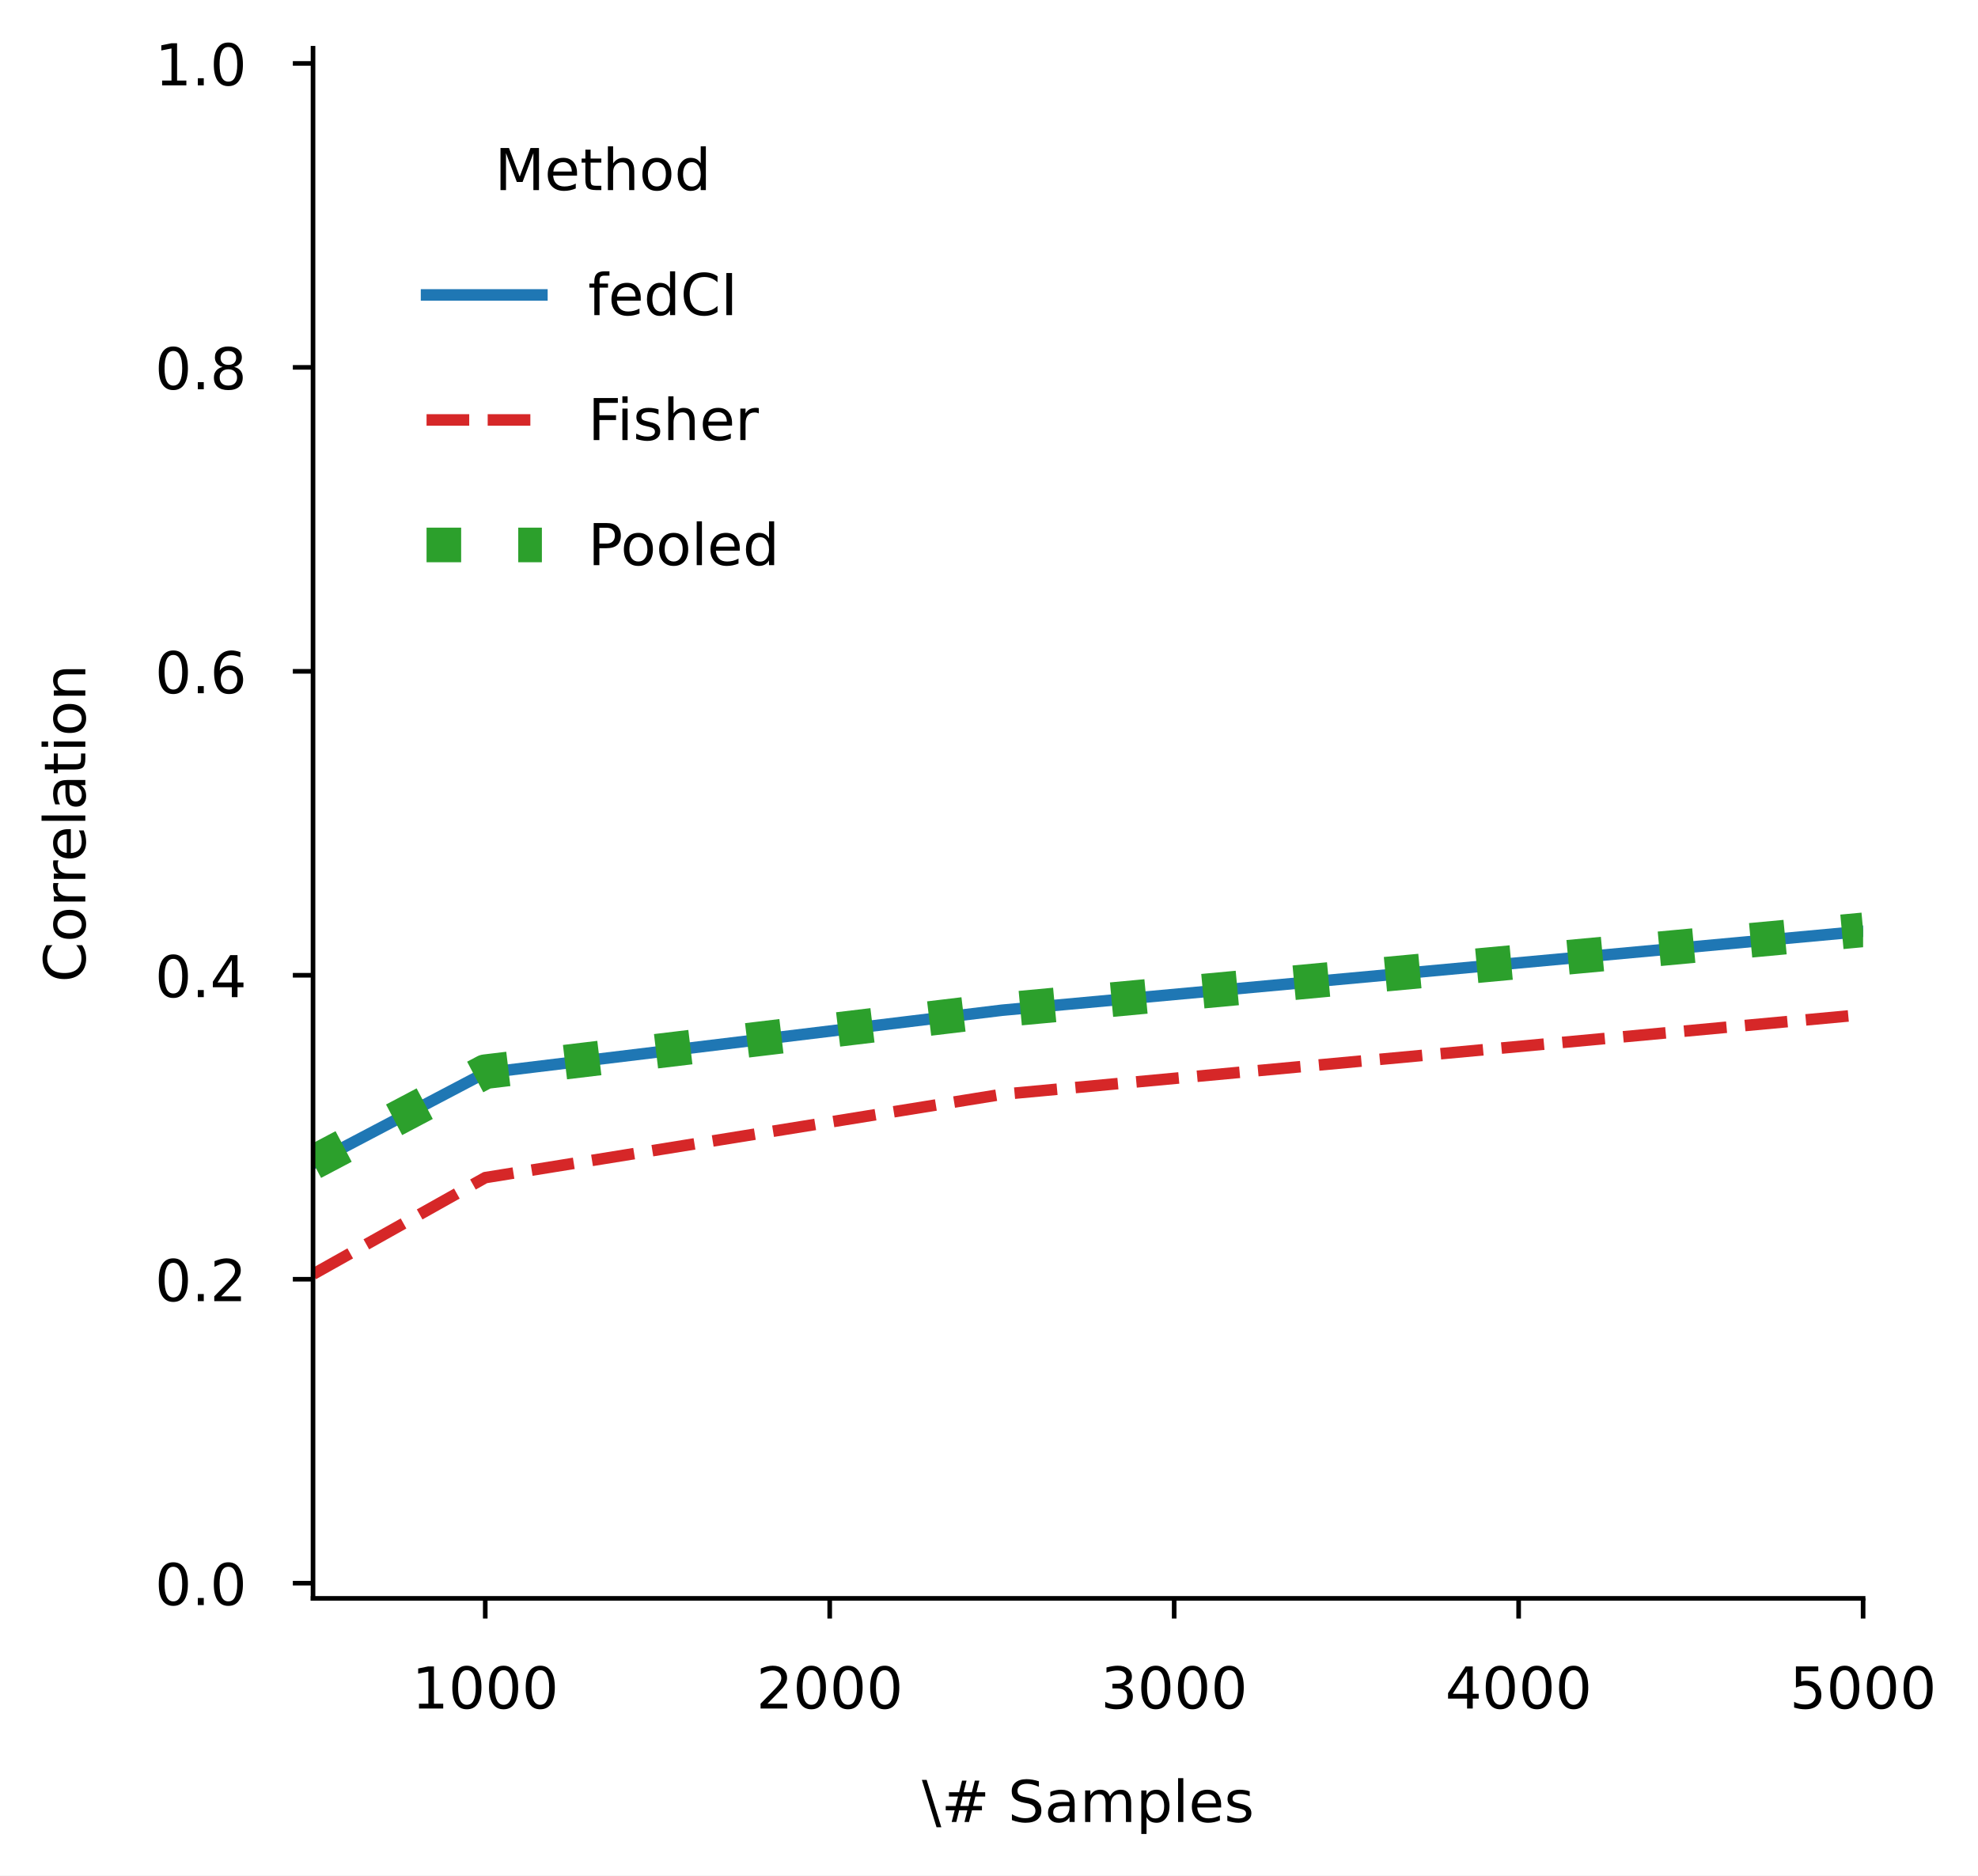
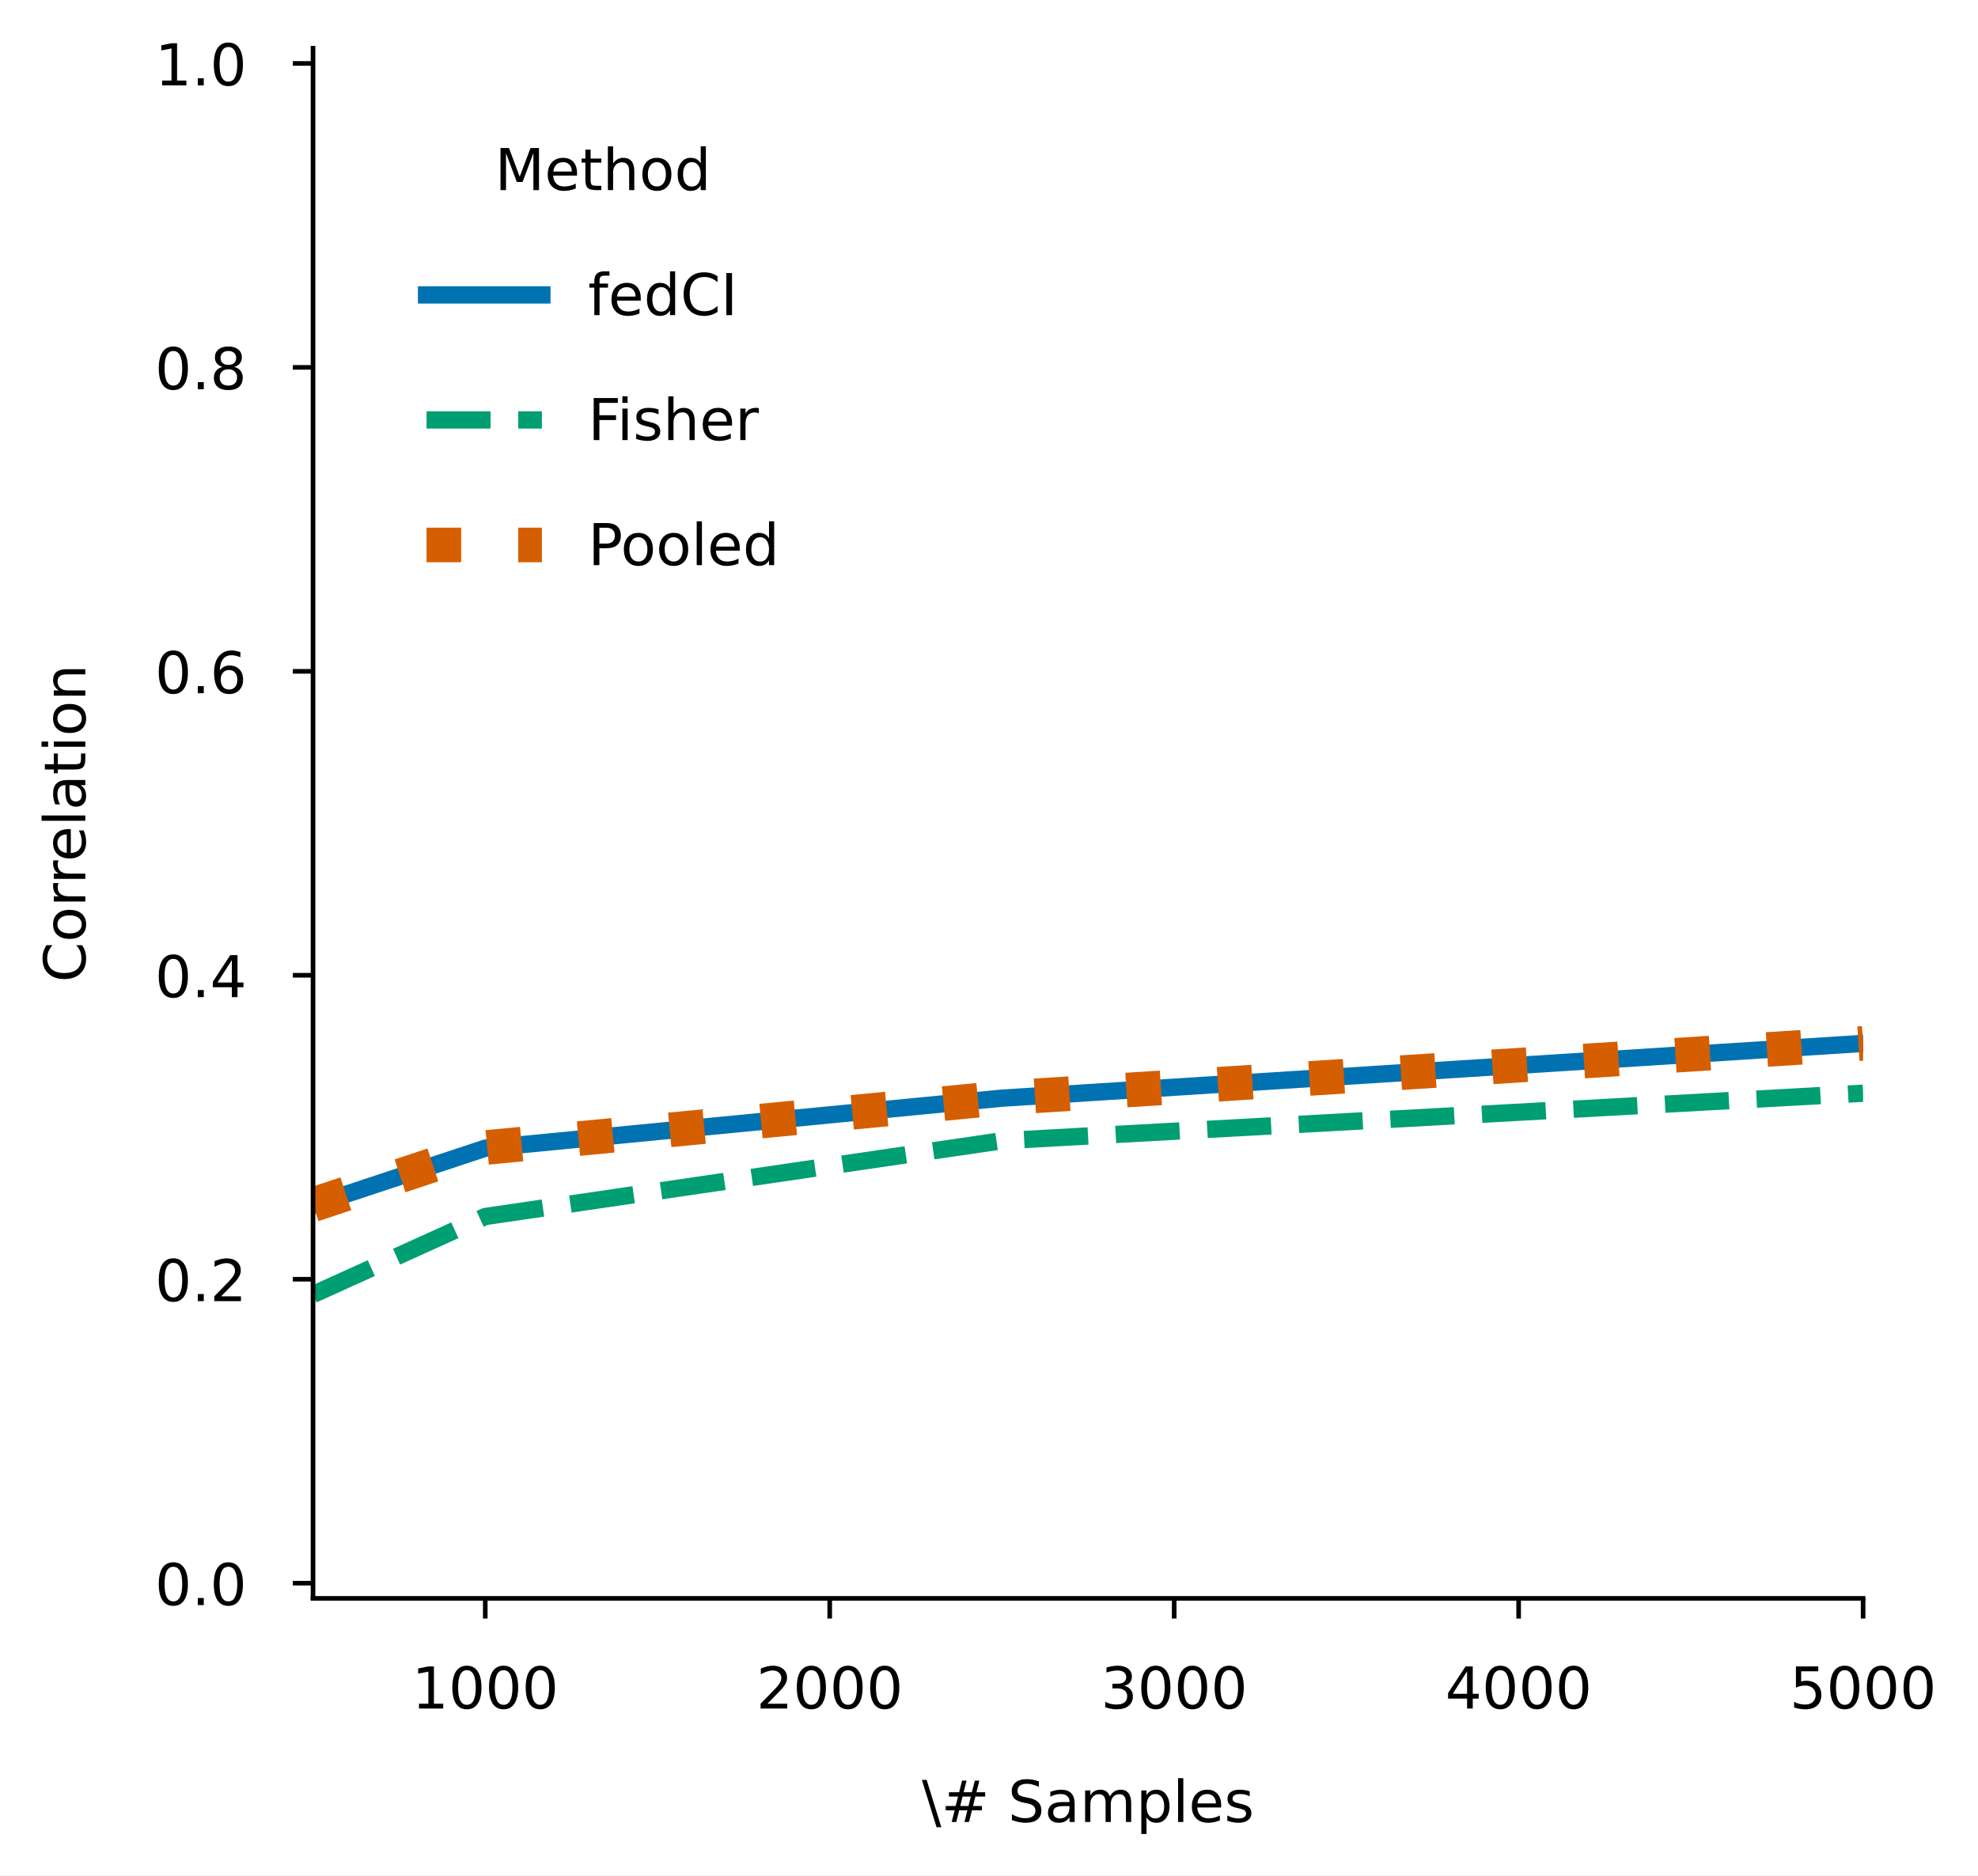
<svg xmlns="http://www.w3.org/2000/svg" xmlns:xlink="http://www.w3.org/1999/xlink" width="343.006pt" height="325.22pt" viewBox="0 0 343.006 325.22" version="1.1">
  <defs>
    <style type="text/css">*{stroke-linejoin: round; stroke-linecap: butt}</style>
  </defs>
  <g id="figure_1">
    <g id="patch_1">
      <path d="M 0 325.22  L 343.006 325.22  L 343.006 0  L 0 0  z " style="fill: #ffffff" />
    </g>
    <g id="axes_1">
      <g id="patch_2">
        <path d="M 54.281 277.164  L 323.081 277.164  L 323.081 8.364  L 54.281 8.364  z " style="fill: #ffffff" />
      </g>
      <g id="line2d_1">
-         <path d="M 54.281 201.738  L 84.148 186.039  L 173.748 175.178  L 323.081 161.485  " clip-path="url(#p7510764e91)" style="fill: none; stroke: #1f77b4; stroke-width: 2; stroke-linecap: square" />
+         <path d="M 54.281 208.988  L 84.148 199.101  L 173.748 190.426  L 323.081 180.931  " clip-path="url(#p3b90031200)" style="fill: none; stroke: #0072b2; stroke-width: 3; stroke-linecap: square" />
      </g>
      <g id="line2d_2">
-         <path d="M 54.281 220.963  L 84.148 204.204  L 173.748 189.764  L 323.081 175.933  " clip-path="url(#p7510764e91)" style="fill: none; stroke-dasharray: 7.4,3.2; stroke-dashoffset: 0; stroke: #d62728; stroke-width: 2" />
+         <path d="M 54.281 224.473  L 84.148 210.948  L 173.748 197.808  L 323.081 189.572  " clip-path="url(#p3b90031200)" style="fill: none; stroke-dasharray: 11.1,4.8; stroke-dashoffset: 0; stroke: #009e73; stroke-width: 3" />
      </g>
      <g id="matplotlib.axis_1">
        <g id="xtick_1">
          <g id="line2d_3">
            <defs>
-               <path id="mec32472b94" d="M 0 0  L 0 3.5  " style="stroke: #000000; stroke-width: 0.8" />
+               <path id="md43716a8b2" d="M 0 0  L 0 3.5  " style="stroke: #000000; stroke-width: 0.8" />
            </defs>
            <g>
-               <use xlink:href="#mec32472b94" x="84.148" y="277.164" style="stroke: #000000; stroke-width: 0.8" />
+               <use xlink:href="#md43716a8b2" x="84.148" y="277.164" style="stroke: #000000; stroke-width: 0.8" />
            </g>
          </g>
          <g id="text_1">
            <text style="font-size: 10px; font-family: 'DejaVu Sans', 'Bitstream Vera Sans', 'Computer Modern Sans Serif', 'Lucida Grande', 'Verdana', 'Geneva', 'Lucid', 'Arial', 'Helvetica', 'Avant Garde', sans-serif; text-anchor: middle" x="84.148" y="296.262" transform="rotate(-0 84.14792 296.2624)">1000</text>
          </g>
        </g>
        <g id="xtick_2">
          <g id="line2d_4">
            <g>
-               <use xlink:href="#mec32472b94" x="143.881" y="277.164" style="stroke: #000000; stroke-width: 0.8" />
+               <use xlink:href="#md43716a8b2" x="143.881" y="277.164" style="stroke: #000000; stroke-width: 0.8" />
            </g>
          </g>
          <g id="text_2">
            <text style="font-size: 10px; font-family: 'DejaVu Sans', 'Bitstream Vera Sans', 'Computer Modern Sans Serif', 'Lucida Grande', 'Verdana', 'Geneva', 'Lucid', 'Arial', 'Helvetica', 'Avant Garde', sans-serif; text-anchor: middle" x="143.881" y="296.262" transform="rotate(-0 143.8812 296.2624)">2000</text>
          </g>
        </g>
        <g id="xtick_3">
          <g id="line2d_5">
            <g>
-               <use xlink:href="#mec32472b94" x="203.615" y="277.164" style="stroke: #000000; stroke-width: 0.8" />
+               <use xlink:href="#md43716a8b2" x="203.615" y="277.164" style="stroke: #000000; stroke-width: 0.8" />
            </g>
          </g>
          <g id="text_3">
            <text style="font-size: 10px; font-family: 'DejaVu Sans', 'Bitstream Vera Sans', 'Computer Modern Sans Serif', 'Lucida Grande', 'Verdana', 'Geneva', 'Lucid', 'Arial', 'Helvetica', 'Avant Garde', sans-serif; text-anchor: middle" x="203.615" y="296.262" transform="rotate(-0 203.6146 296.2624)">3000</text>
          </g>
        </g>
        <g id="xtick_4">
          <g id="line2d_6">
            <g>
-               <use xlink:href="#mec32472b94" x="263.348" y="277.164" style="stroke: #000000; stroke-width: 0.8" />
+               <use xlink:href="#md43716a8b2" x="263.348" y="277.164" style="stroke: #000000; stroke-width: 0.8" />
            </g>
          </g>
          <g id="text_4">
            <text style="font-size: 10px; font-family: 'DejaVu Sans', 'Bitstream Vera Sans', 'Computer Modern Sans Serif', 'Lucida Grande', 'Verdana', 'Geneva', 'Lucid', 'Arial', 'Helvetica', 'Avant Garde', sans-serif; text-anchor: middle" x="263.348" y="296.262" transform="rotate(-0 263.3479 296.2624)">4000</text>
          </g>
        </g>
        <g id="xtick_5">
          <g id="line2d_7">
            <g>
-               <use xlink:href="#mec32472b94" x="323.081" y="277.164" style="stroke: #000000; stroke-width: 0.8" />
+               <use xlink:href="#md43716a8b2" x="323.081" y="277.164" style="stroke: #000000; stroke-width: 0.8" />
            </g>
          </g>
          <g id="text_5">
            <text style="font-size: 10px; font-family: 'DejaVu Sans', 'Bitstream Vera Sans', 'Computer Modern Sans Serif', 'Lucida Grande', 'Verdana', 'Geneva', 'Lucid', 'Arial', 'Helvetica', 'Avant Garde', sans-serif; text-anchor: middle" x="323.081" y="296.262" transform="rotate(-0 323.0813 296.2624)">5000</text>
          </g>
        </g>
        <g id="text_6">
          <text style="font-size: 10px; font-family: 'DejaVu Sans', 'Bitstream Vera Sans', 'Computer Modern Sans Serif', 'Lucida Grande', 'Verdana', 'Geneva', 'Lucid', 'Arial', 'Helvetica', 'Avant Garde', sans-serif; text-anchor: middle" x="188.681" y="315.94" transform="rotate(-0 188.6813 315.9405)">\# Samples</text>
        </g>
      </g>
      <g id="matplotlib.axis_2">
        <g id="ytick_1">
          <g id="line2d_8">
            <defs>
-               <path id="m18453cd423" d="M 0 0  L -3.5 0  " style="stroke: #000000; stroke-width: 0.8" />
+               <path id="m3ee0967739" d="M 0 0  L -3.5 0  " style="stroke: #000000; stroke-width: 0.8" />
            </defs>
            <g>
-               <use xlink:href="#m18453cd423" x="54.281" y="274.529" style="stroke: #000000; stroke-width: 0.8" />
+               <use xlink:href="#m3ee0967739" x="54.281" y="274.529" style="stroke: #000000; stroke-width: 0.8" />
            </g>
          </g>
          <g id="text_7">
            <text style="font-size: 10px; font-family: 'DejaVu Sans', 'Bitstream Vera Sans', 'Computer Modern Sans Serif', 'Lucida Grande', 'Verdana', 'Geneva', 'Lucid', 'Arial', 'Helvetica', 'Avant Garde', sans-serif; text-anchor: end" x="42.781" y="278.328" transform="rotate(-0 42.78125 278.3278)">0.0</text>
          </g>
        </g>
        <g id="ytick_2">
          <g id="line2d_9">
            <g>
-               <use xlink:href="#m18453cd423" x="54.281" y="221.823" style="stroke: #000000; stroke-width: 0.8" />
+               <use xlink:href="#m3ee0967739" x="54.281" y="221.823" style="stroke: #000000; stroke-width: 0.8" />
            </g>
          </g>
          <g id="text_8">
            <text style="font-size: 10px; font-family: 'DejaVu Sans', 'Bitstream Vera Sans', 'Computer Modern Sans Serif', 'Lucida Grande', 'Verdana', 'Geneva', 'Lucid', 'Arial', 'Helvetica', 'Avant Garde', sans-serif; text-anchor: end" x="42.781" y="225.622" transform="rotate(-0 42.78125 225.622)">0.2</text>
          </g>
        </g>
        <g id="ytick_3">
          <g id="line2d_10">
            <g>
-               <use xlink:href="#m18453cd423" x="54.281" y="169.117" style="stroke: #000000; stroke-width: 0.8" />
+               <use xlink:href="#m3ee0967739" x="54.281" y="169.117" style="stroke: #000000; stroke-width: 0.8" />
            </g>
          </g>
          <g id="text_9">
            <text style="font-size: 10px; font-family: 'DejaVu Sans', 'Bitstream Vera Sans', 'Computer Modern Sans Serif', 'Lucida Grande', 'Verdana', 'Geneva', 'Lucid', 'Arial', 'Helvetica', 'Avant Garde', sans-serif; text-anchor: end" x="42.781" y="172.916" transform="rotate(-0 42.78125 172.9161)">0.4</text>
          </g>
        </g>
        <g id="ytick_4">
          <g id="line2d_11">
            <g>
-               <use xlink:href="#m18453cd423" x="54.281" y="116.411" style="stroke: #000000; stroke-width: 0.8" />
+               <use xlink:href="#m3ee0967739" x="54.281" y="116.411" style="stroke: #000000; stroke-width: 0.8" />
            </g>
          </g>
          <g id="text_10">
            <text style="font-size: 10px; font-family: 'DejaVu Sans', 'Bitstream Vera Sans', 'Computer Modern Sans Serif', 'Lucida Grande', 'Verdana', 'Geneva', 'Lucid', 'Arial', 'Helvetica', 'Avant Garde', sans-serif; text-anchor: end" x="42.781" y="120.21" transform="rotate(-0 42.78125 120.2102)">0.6</text>
          </g>
        </g>
        <g id="ytick_5">
          <g id="line2d_12">
            <g>
-               <use xlink:href="#m18453cd423" x="54.281" y="63.705" style="stroke: #000000; stroke-width: 0.8" />
+               <use xlink:href="#m3ee0967739" x="54.281" y="63.705" style="stroke: #000000; stroke-width: 0.8" />
            </g>
          </g>
          <g id="text_11">
            <text style="font-size: 10px; font-family: 'DejaVu Sans', 'Bitstream Vera Sans', 'Computer Modern Sans Serif', 'Lucida Grande', 'Verdana', 'Geneva', 'Lucid', 'Arial', 'Helvetica', 'Avant Garde', sans-serif; text-anchor: end" x="42.781" y="67.504" transform="rotate(-0 42.78125 67.50432)">0.8</text>
          </g>
        </g>
        <g id="ytick_6">
          <g id="line2d_13">
            <g>
-               <use xlink:href="#m18453cd423" x="54.281" y="10.999" style="stroke: #000000; stroke-width: 0.8" />
+               <use xlink:href="#m3ee0967739" x="54.281" y="10.999" style="stroke: #000000; stroke-width: 0.8" />
            </g>
          </g>
          <g id="text_12">
            <text style="font-size: 10px; font-family: 'DejaVu Sans', 'Bitstream Vera Sans', 'Computer Modern Sans Serif', 'Lucida Grande', 'Verdana', 'Geneva', 'Lucid', 'Arial', 'Helvetica', 'Avant Garde', sans-serif; text-anchor: end" x="42.781" y="14.798" transform="rotate(-0 42.78125 14.79844)">1.0</text>
          </g>
        </g>
        <g id="text_13">
          <text style="font-size: 10px; font-family: 'DejaVu Sans', 'Bitstream Vera Sans', 'Computer Modern Sans Serif', 'Lucida Grande', 'Verdana', 'Geneva', 'Lucid', 'Arial', 'Helvetica', 'Avant Garde', sans-serif; text-anchor: middle" x="14.798" y="142.764" transform="rotate(-90 14.79844 142.7639)">Correlation</text>
        </g>
      </g>
      <g id="line2d_14">
-         <path d="M 54.281 201.603  L 84.148 185.834  L 173.748 175.109  L 323.081 161.242  " clip-path="url(#p7510764e91)" style="fill: none; stroke-dasharray: 6,9.9; stroke-dashoffset: 0; stroke: #2ca02c; stroke-width: 6" />
+         <path d="M 54.281 208.896  L 84.148 198.995  L 173.748 190.388  L 323.081 180.928  " clip-path="url(#p3b90031200)" style="fill: none; stroke-dasharray: 6,9.9; stroke-dashoffset: 0; stroke: #d55e00; stroke-width: 6" />
      </g>
      <g id="patch_3">
        <path d="M 54.281 277.164  L 54.281 8.364  " style="fill: none; stroke: #000000; stroke-width: 0.8; stroke-linejoin: miter; stroke-linecap: square" />
      </g>
      <g id="patch_4">
        <path d="M 54.281 277.164  L 323.081 277.164  " style="fill: none; stroke: #000000; stroke-width: 0.8; stroke-linejoin: miter; stroke-linecap: square" />
      </g>
      <g id="legend_1">
        <g id="text_14">
          <text style="font-size: 10px; font-family: 'DejaVu Sans', 'Bitstream Vera Sans', 'Computer Modern Sans Serif', 'Lucida Grande', 'Verdana', 'Geneva', 'Lucid', 'Arial', 'Helvetica', 'Avant Garde', sans-serif; text-anchor: start" x="85.808" y="32.962" transform="rotate(-0 85.80831 32.96236)">Method</text>
        </g>
        <g id="line2d_15">
-           <path d="M 73.969 51.14  L 83.969 51.14  L 93.969 51.14  " style="fill: none; stroke: #1f77b4; stroke-width: 2; stroke-linecap: square" />
+           <path d="M 73.969 51.14  L 83.969 51.14  L 93.969 51.14  " style="fill: none; stroke: #0072b2; stroke-width: 3; stroke-linecap: square" />
        </g>
        <g id="text_15">
          <text style="font-size: 10px; font-family: 'DejaVu Sans', 'Bitstream Vera Sans', 'Computer Modern Sans Serif', 'Lucida Grande', 'Verdana', 'Geneva', 'Lucid', 'Arial', 'Helvetica', 'Avant Garde', sans-serif; text-anchor: start" x="101.969" y="54.64" transform="rotate(-0 101.9693 54.64049)">fedCI</text>
        </g>
        <g id="line2d_16">
-           <path d="M 73.969 72.819  L 83.969 72.819  L 93.969 72.819  " style="fill: none; stroke-dasharray: 7.4,3.2; stroke-dashoffset: 0; stroke: #d62728; stroke-width: 2" />
+           <path d="M 73.969 72.819  L 83.969 72.819  L 93.969 72.819  " style="fill: none; stroke-dasharray: 11.1,4.8; stroke-dashoffset: 0; stroke: #009e73; stroke-width: 3" />
        </g>
        <g id="text_16">
          <text style="font-size: 10px; font-family: 'DejaVu Sans', 'Bitstream Vera Sans', 'Computer Modern Sans Serif', 'Lucida Grande', 'Verdana', 'Geneva', 'Lucid', 'Arial', 'Helvetica', 'Avant Garde', sans-serif; text-anchor: start" x="101.969" y="76.319" transform="rotate(-0 101.9693 76.31861)">Fisher</text>
        </g>
        <g id="line2d_17">
-           <path d="M 73.969 94.497  L 83.969 94.497  L 93.969 94.497  " style="fill: none; stroke-dasharray: 6,9.9; stroke-dashoffset: 0; stroke: #2ca02c; stroke-width: 6" />
+           <path d="M 73.969 94.497  L 83.969 94.497  L 93.969 94.497  " style="fill: none; stroke-dasharray: 6,9.9; stroke-dashoffset: 0; stroke: #d55e00; stroke-width: 6" />
        </g>
        <g id="text_17">
          <text style="font-size: 10px; font-family: 'DejaVu Sans', 'Bitstream Vera Sans', 'Computer Modern Sans Serif', 'Lucida Grande', 'Verdana', 'Geneva', 'Lucid', 'Arial', 'Helvetica', 'Avant Garde', sans-serif; text-anchor: start" x="101.969" y="97.997" transform="rotate(-0 101.9693 97.99674)">Pooled</text>
        </g>
      </g>
    </g>
  </g>
  <defs>
-     <clipPath id="p7510764e91">
+     <clipPath id="p3b90031200">
      <rect x="54.281" y="8.364" width="268.8" height="268.8" />
    </clipPath>
  </defs>
</svg>
